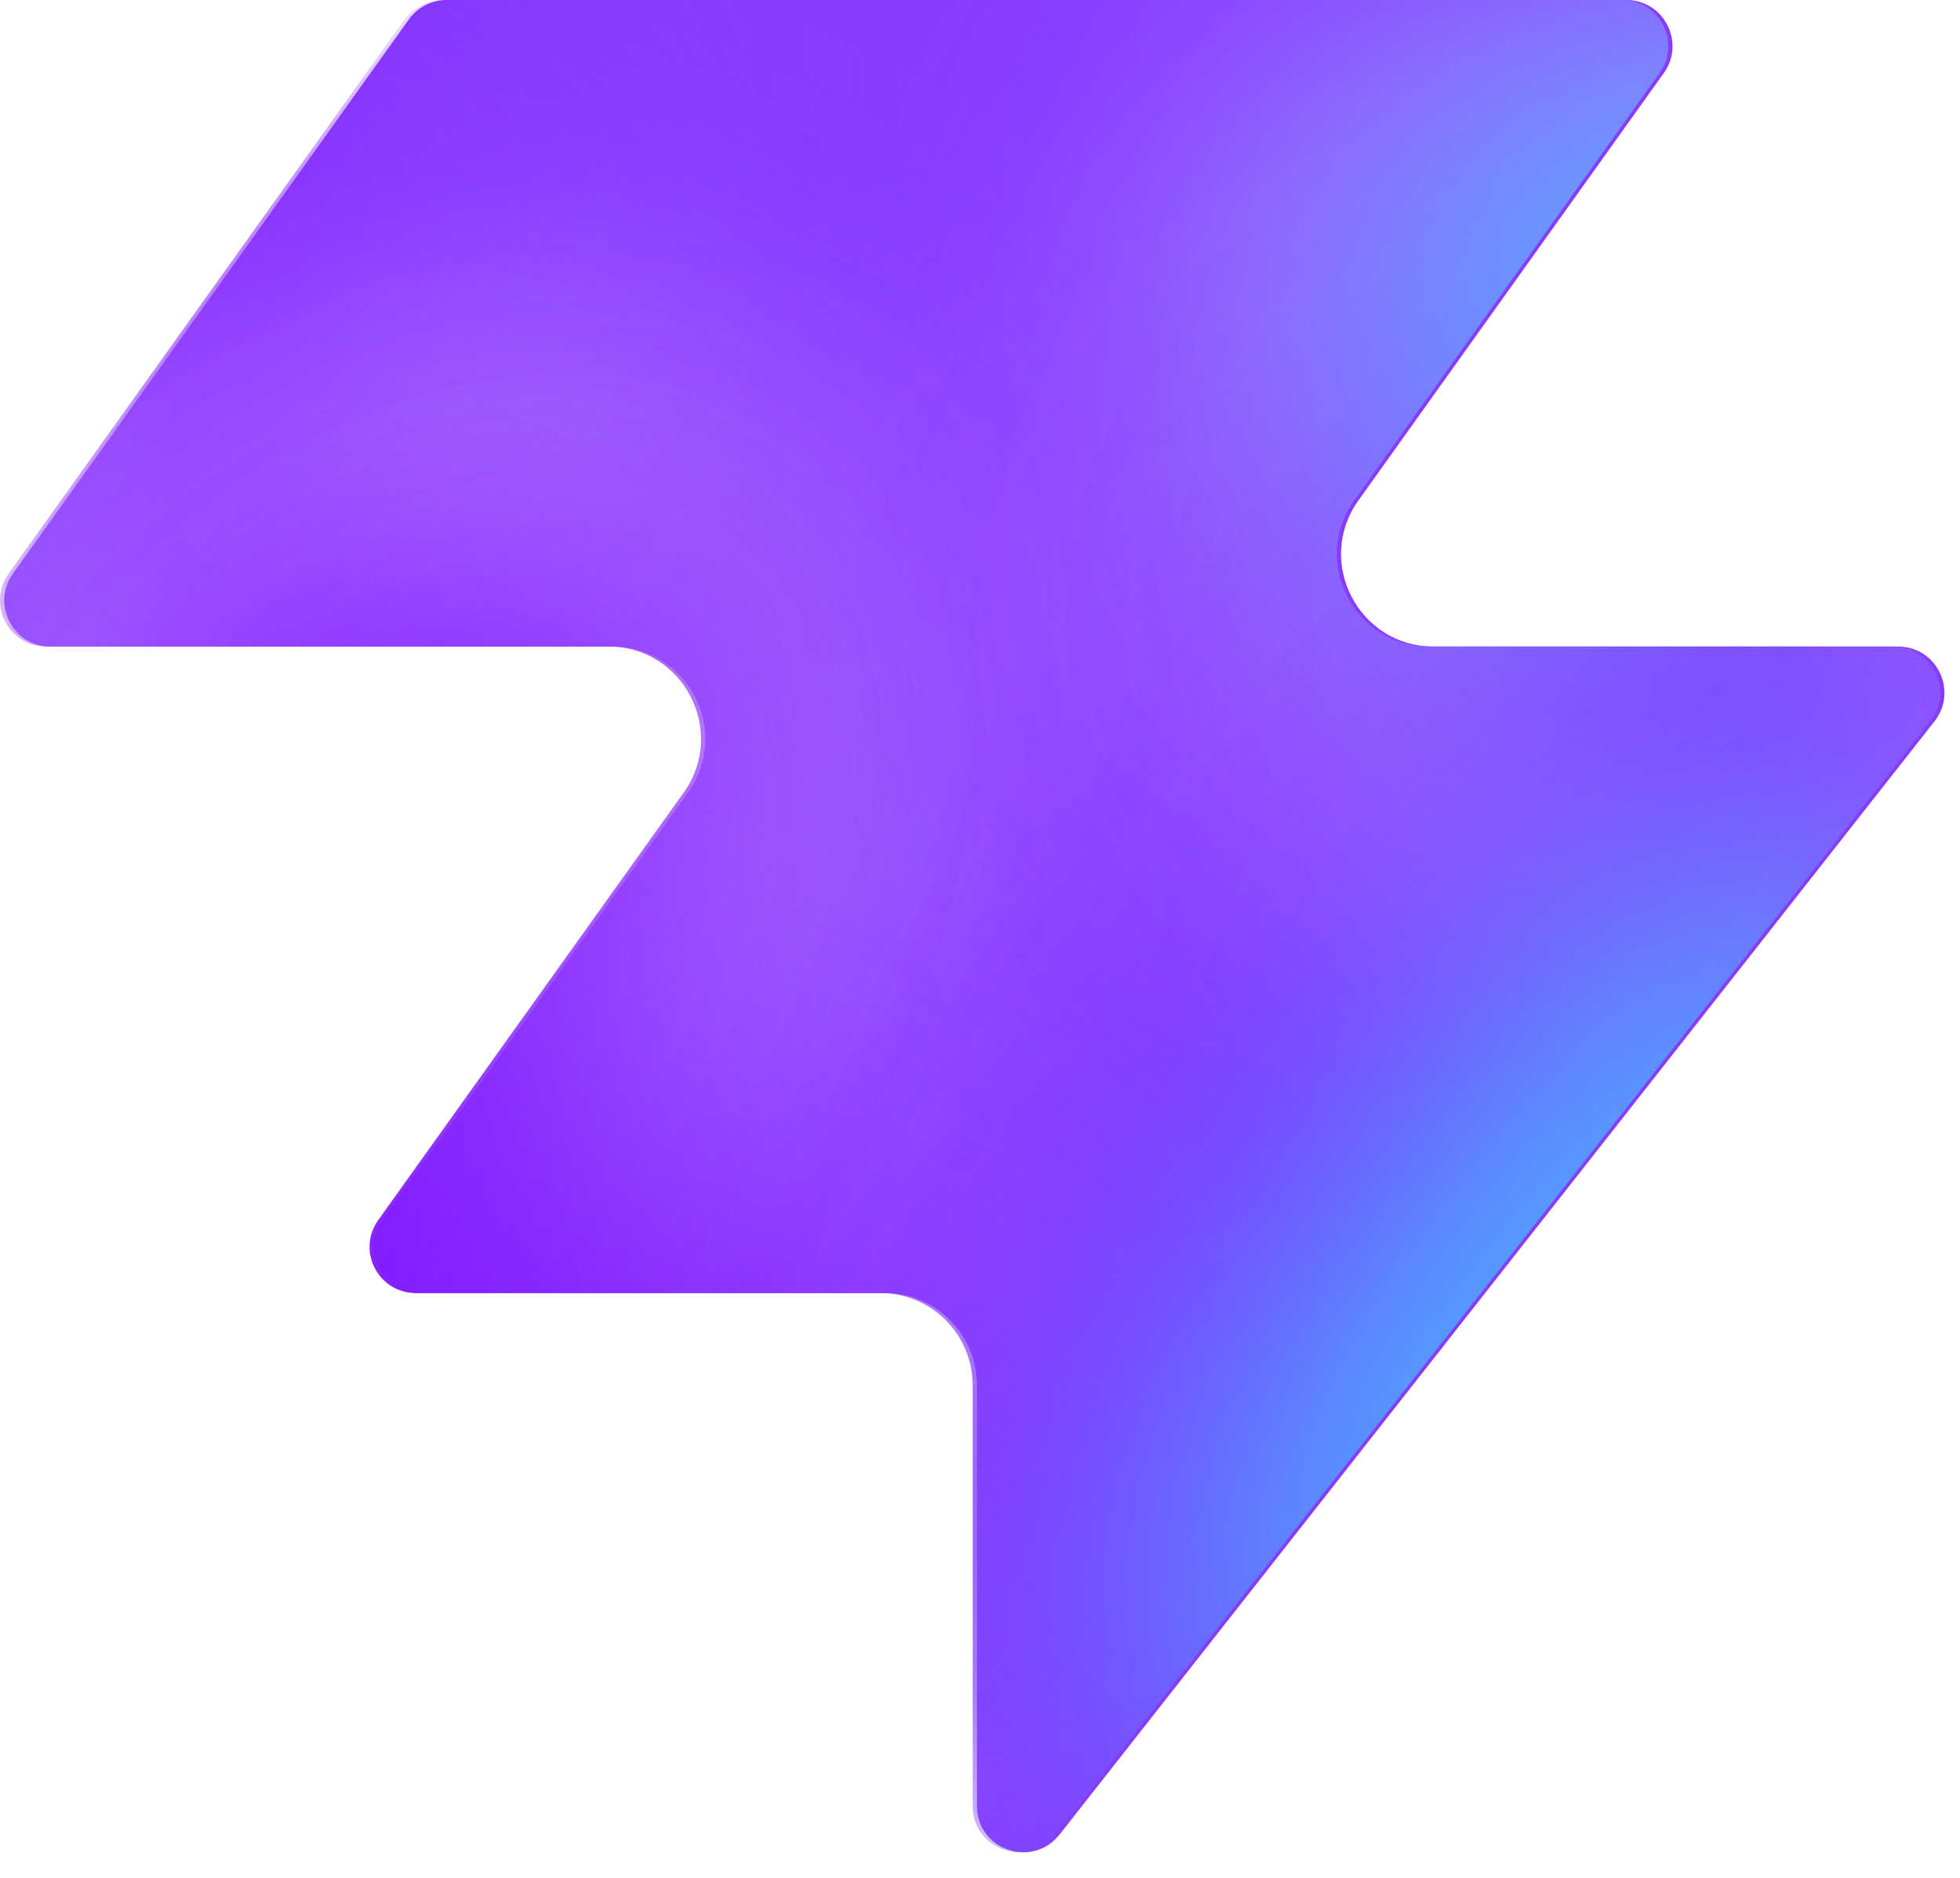
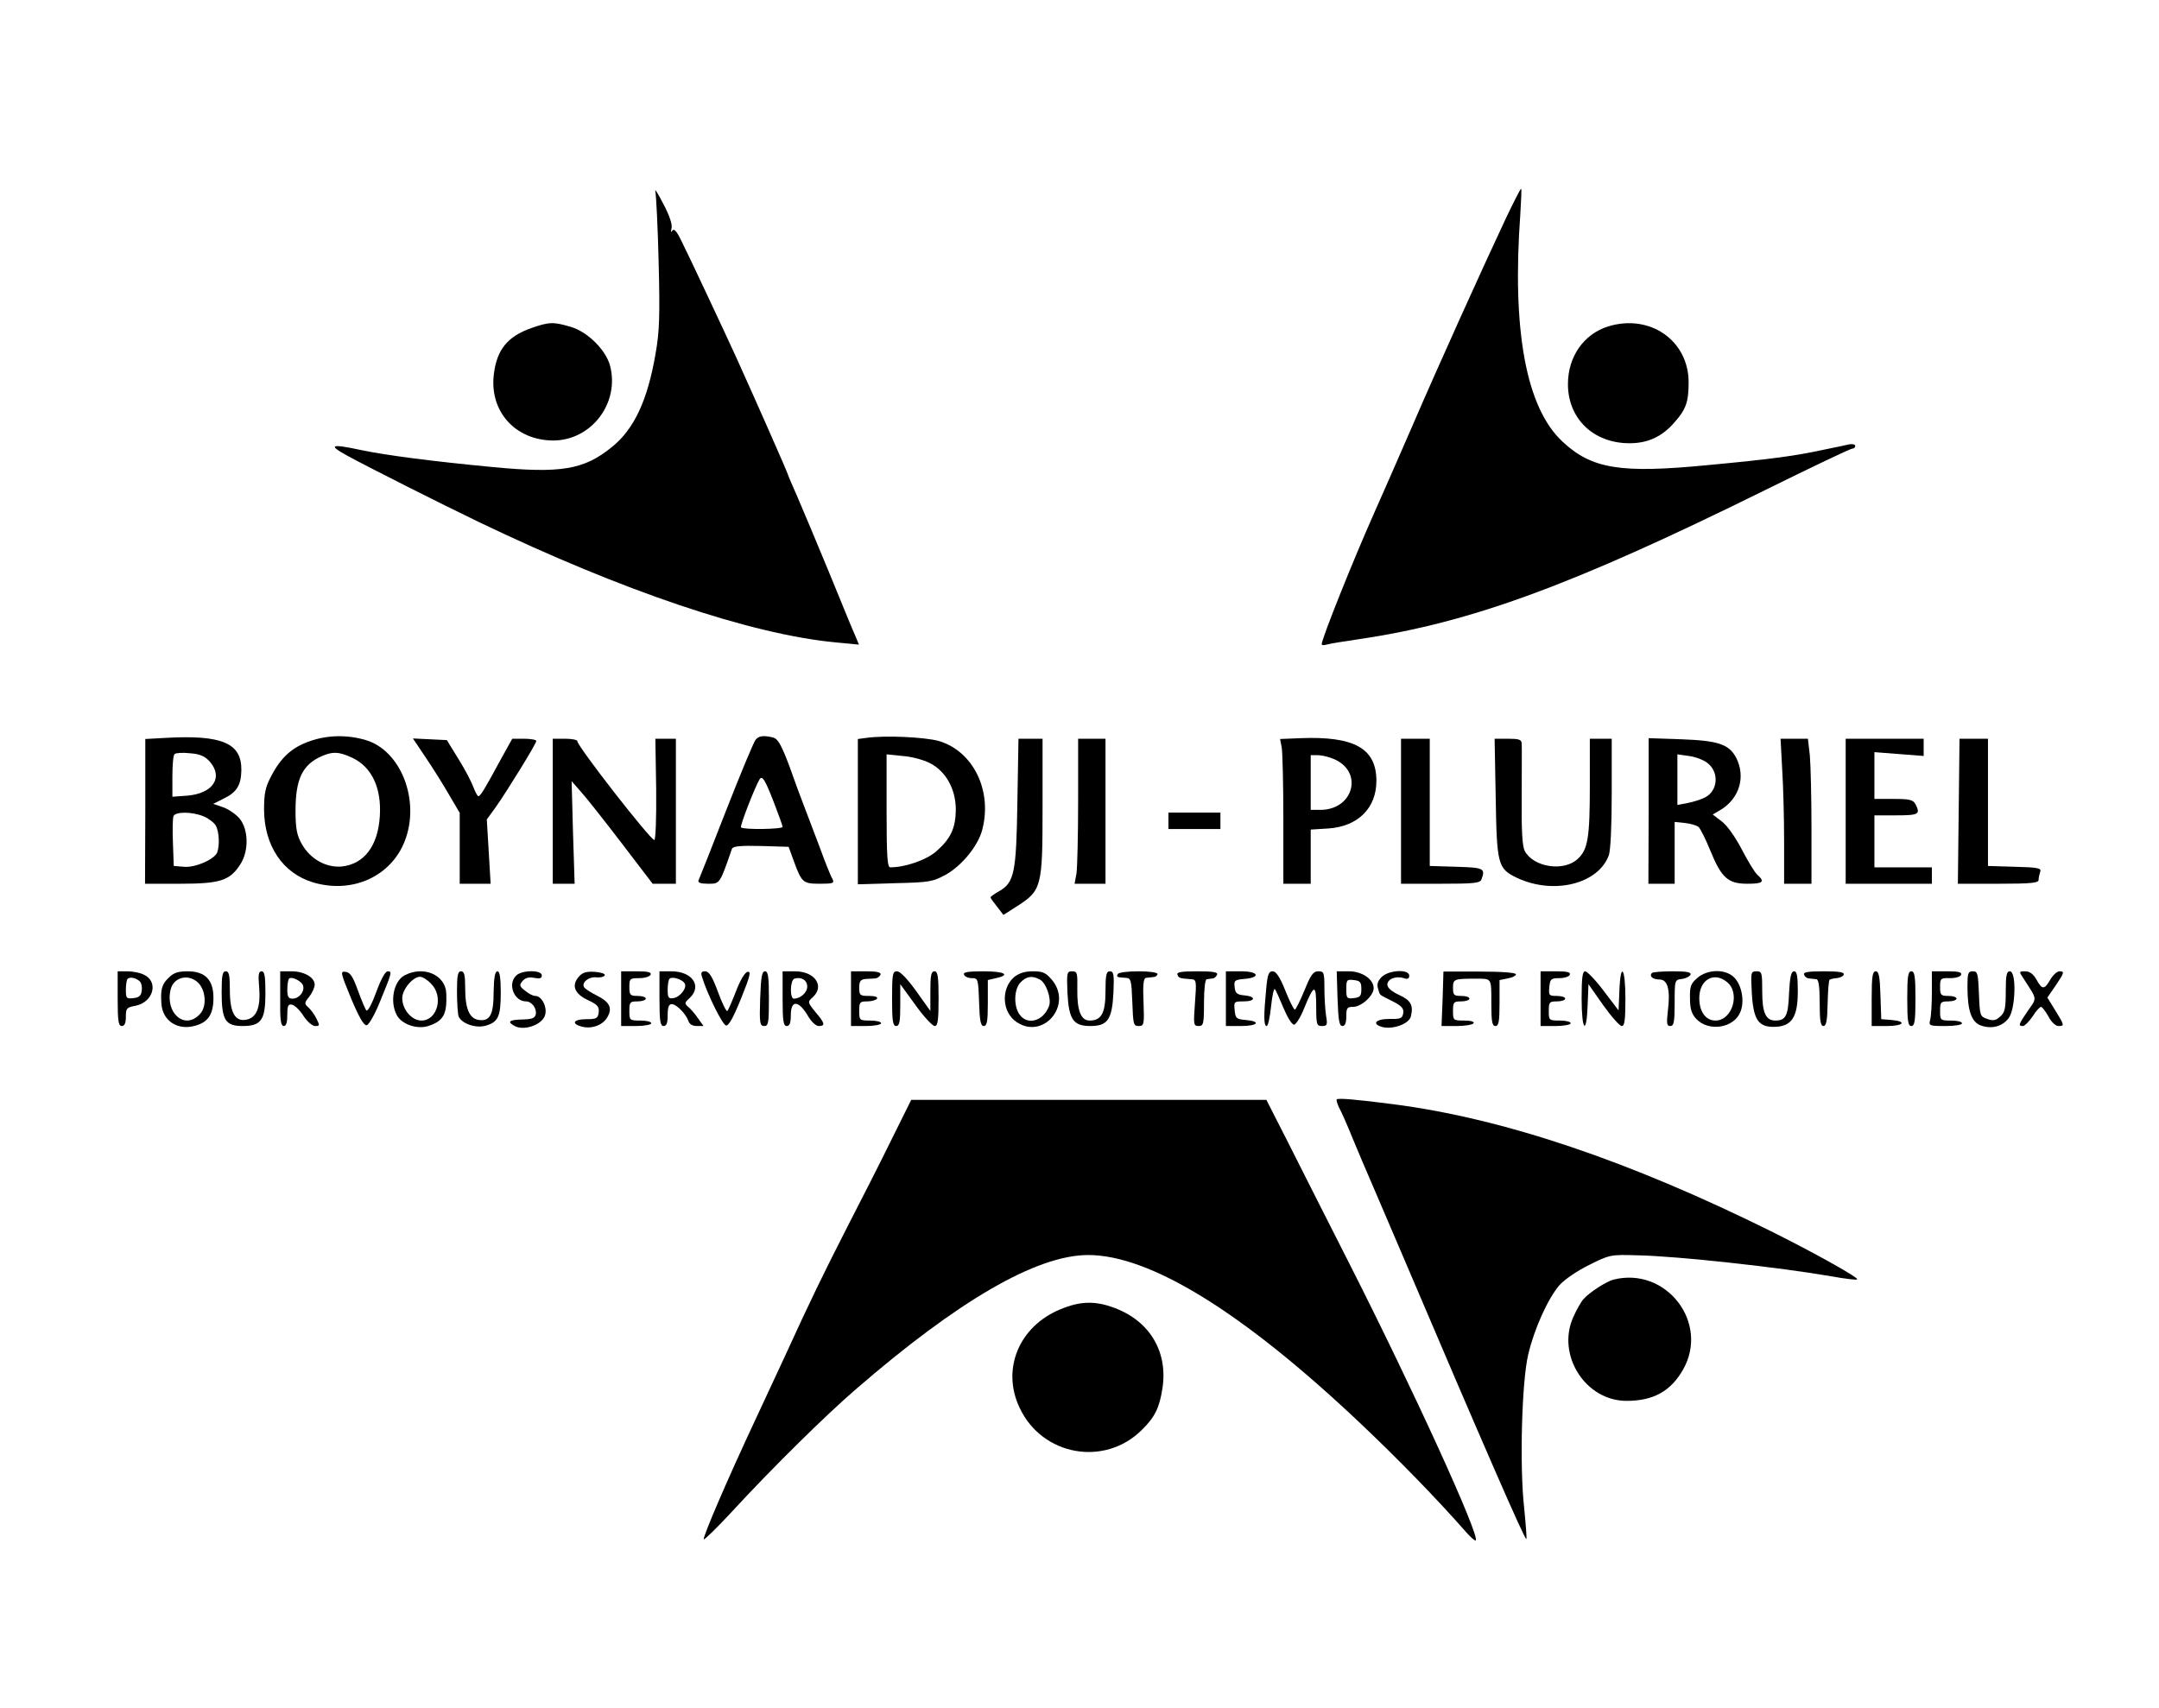
- <svg xmlns="http://www.w3.org/2000/svg" width="48" height="46" fill="none" viewBox="0 0 48 46">
-   <path fill="#863bff" d="M25.946 44.938c-.664.845-2.021.375-2.021-.698V33.937a2.26 2.26 0 0 0-2.262-2.262H10.287c-.92 0-1.456-1.04-.92-1.788l7.48-10.471c1.07-1.497 0-3.578-1.842-3.578H1.237c-.92 0-1.456-1.04-.92-1.788L10.013.474c.214-.297.556-.474.92-.474h28.894c.92 0 1.456 1.04.92 1.788l-7.48 10.471c-1.07 1.498 0 3.579 1.842 3.579h11.377c.943 0 1.473 1.088.89 1.83L25.947 44.94z" style="fill:#863bff;fill:color(display-p3 .525 .23 1);fill-opacity:1" />
-   <mask id="a" width="48" height="46" x="0" y="0" maskUnits="userSpaceOnUse" style="mask-type:alpha">
-     <path fill="#000" d="M25.842 44.938c-.664.844-2.021.375-2.021-.698V33.937a2.26 2.26 0 0 0-2.262-2.262H10.183c-.92 0-1.456-1.04-.92-1.788l7.48-10.471c1.07-1.498 0-3.579-1.842-3.579H1.133c-.92 0-1.456-1.04-.92-1.787L9.91.473c.214-.297.556-.474.92-.474h28.894c.92 0 1.456 1.04.92 1.788l-7.48 10.471c-1.07 1.498 0 3.578 1.842 3.578h11.377c.943 0 1.473 1.088.89 1.832L25.843 44.94z" style="fill:#000;fill-opacity:1" />
-   </mask>
-   <g mask="url(#a)">
-     <g filter="url(#b)">
-       <ellipse cx="5.508" cy="14.704" fill="#ede6ff" rx="5.508" ry="14.704" style="fill:#ede6ff;fill:color(display-p3 .927 .903 1);fill-opacity:1" transform="matrix(.00324 1 1 -.00324 -4.47 31.516)" />
-     </g>
-     <g filter="url(#c)">
-       <ellipse cx="10.399" cy="29.851" fill="#ede6ff" rx="10.399" ry="29.851" style="fill:#ede6ff;fill:color(display-p3 .927 .903 1);fill-opacity:1" transform="matrix(.00324 1 1 -.00324 -39.328 7.883)" />
-     </g>
-     <g filter="url(#d)">
-       <ellipse cx="5.508" cy="30.487" fill="#7e14ff" rx="5.508" ry="30.487" style="fill:#7e14ff;fill:color(display-p3 .492 .077 1);fill-opacity:1" transform="rotate(89.814 -25.913 -14.639)scale(1 -1)" />
-     </g>
-     <g filter="url(#e)">
-       <ellipse cx="5.508" cy="30.599" fill="#7e14ff" rx="5.508" ry="30.599" style="fill:#7e14ff;fill:color(display-p3 .492 .077 1);fill-opacity:1" transform="rotate(89.814 -32.644 -3.334)scale(1 -1)" />
-     </g>
-     <g filter="url(#f)">
-       <ellipse cx="5.508" cy="30.599" fill="#7e14ff" rx="5.508" ry="30.599" style="fill:#7e14ff;fill:color(display-p3 .492 .077 1);fill-opacity:1" transform="matrix(.00324 1 1 -.00324 -34.34 30.47)" />
-     </g>
-     <g filter="url(#g)">
-       <ellipse cx="14.072" cy="22.078" fill="#ede6ff" rx="14.072" ry="22.078" style="fill:#ede6ff;fill:color(display-p3 .927 .903 1);fill-opacity:1" transform="rotate(93.35 24.506 48.493)scale(-1 1)" />
-     </g>
-     <g filter="url(#h)">
-       <ellipse cx="3.47" cy="21.501" fill="#7e14ff" rx="3.47" ry="21.501" style="fill:#7e14ff;fill:color(display-p3 .492 .077 1);fill-opacity:1" transform="rotate(89.009 28.708 47.59)scale(-1 1)" />
-     </g>
-     <g filter="url(#i)">
-       <ellipse cx="3.47" cy="21.501" fill="#7e14ff" rx="3.47" ry="21.501" style="fill:#7e14ff;fill:color(display-p3 .492 .077 1);fill-opacity:1" transform="rotate(89.009 28.708 47.59)scale(-1 1)" />
-     </g>
-     <g filter="url(#j)">
-       <ellipse cx=".387" cy="8.972" fill="#7e14ff" rx="4.407" ry="29.108" style="fill:#7e14ff;fill:color(display-p3 .492 .077 1);fill-opacity:1" transform="rotate(39.51 .387 8.972)" />
-     </g>
-     <g filter="url(#k)">
-       <ellipse cx="47.523" cy="-6.092" fill="#7e14ff" rx="4.407" ry="29.108" style="fill:#7e14ff;fill:color(display-p3 .492 .077 1);fill-opacity:1" transform="rotate(37.892 47.523 -6.092)" />
-     </g>
-     <g filter="url(#l)">
-       <ellipse cx="41.412" cy="6.333" fill="#47bfff" rx="5.971" ry="9.665" style="fill:#47bfff;fill:color(display-p3 .28 .748 1);fill-opacity:1" transform="rotate(37.892 41.412 6.333)" />
-     </g>
-     <g filter="url(#m)">
-       <ellipse cx="-1.879" cy="38.332" fill="#7e14ff" rx="4.407" ry="29.108" style="fill:#7e14ff;fill:color(display-p3 .492 .077 1);fill-opacity:1" transform="rotate(37.892 -1.88 38.332)" />
-     </g>
-     <g filter="url(#n)">
-       <ellipse cx="-1.879" cy="38.332" fill="#7e14ff" rx="4.407" ry="29.108" style="fill:#7e14ff;fill:color(display-p3 .492 .077 1);fill-opacity:1" transform="rotate(37.892 -1.88 38.332)" />
-     </g>
-     <g filter="url(#o)">
-       <ellipse cx="35.651" cy="29.907" fill="#7e14ff" rx="4.407" ry="29.108" style="fill:#7e14ff;fill:color(display-p3 .492 .077 1);fill-opacity:1" transform="rotate(37.892 35.651 29.907)" />
-     </g>
-     <g filter="url(#p)">
-       <ellipse cx="38.418" cy="32.4" fill="#47bfff" rx="5.971" ry="15.297" style="fill:#47bfff;fill:color(display-p3 .28 .748 1);fill-opacity:1" transform="rotate(37.892 38.418 32.4)" />
-     </g>
+ <svg xmlns="http://www.w3.org/2000/svg" version="1.0" width="789pt" height="624pt" viewBox="0 0 789 624" preserveAspectRatio="xMidYMid meet">
+   <g transform="translate(0,624) scale(0.1,-0.1)" fill="#000000" stroke="none">
+     <path d="M2395 5540 c3 -14 9 -131 12 -260 5 -192 3 -253 -11 -331 -29 -171 -78 -277 -160 -343 -102 -83 -186 -97 -436 -73 -221 21 -389 43 -480 62 -112 24 -123 19 -50 -21 71 -39 345 -177 480 -242 525 -252 992 -410 1304 -440 l85 -8 -15 36 c-9 19 -51 123 -95 230 -44 107 -96 230 -114 272 -19 43 -35 80 -35 82 0 5 -126 290 -190 431 -35 77 -177 380 -201 427 -16 33 -26 44 -32 35 -5 -8 -6 -5 -3 8 4 13 -7 47 -30 90 -20 39 -33 59 -29 45z" />
+     <path d="M5506 5448 c-83 -176 -254 -554 -346 -768 -49 -113 -110 -252 -136 -310 -81 -182 -194 -465 -194 -485 0 -3 8 -4 18 -1 9 3 63 12 119 20 407 60 778 196 1484 545 168 83 311 151 317 151 7 0 12 5 12 10 0 6 -10 8 -22 6 -13 -3 -55 -12 -95 -20 -101 -22 -187 -34 -423 -56 -318 -31 -423 -14 -530 86 -133 124 -185 406 -154 832 3 50 5 92 3 92 -3 0 -26 -46 -53 -102z" />
+     <path d="M1942 5041 c-86 -30 -126 -78 -137 -167 -18 -136 77 -243 216 -244 141 0 245 138 208 275 -16 57 -82 122 -142 140 -64 19 -80 19 -145 -4z" />
+     <path d="M5877 5047 c-89 -28 -147 -110 -147 -211 0 -126 93 -216 225 -216 67 0 119 24 164 76 42 47 52 75 52 145 1 154 -141 253 -294 206z" />
+     <path d="M603 3543 l-72 -4 0 -264 -1 -265 127 0 c146 0 182 11 220 69 33 49 32 129 -2 170 -14 16 -42 35 -61 41 l-35 12 38 19 c48 23 64 49 65 103 2 100 -70 131 -279 119z m164 -87 c50 -58 11 -116 -82 -124 l-55 -4 0 74 c0 41 3 78 8 82 4 4 29 6 56 3 38 -3 55 -11 73 -31z m-22 -200 c18 -8 38 -23 44 -34 12 -23 14 -71 5 -97 -10 -26 -81 -57 -122 -53 l-37 3 -3 84 c-2 46 -1 90 2 98 7 17 68 17 111 -1z" />
+     <path d="M1132 3531 c-64 -22 -105 -59 -140 -126 -22 -41 -27 -63 -27 -125 1 -132 69 -232 179 -265 144 -43 286 22 336 153 56 147 -15 329 -143 367 -67 20 -140 19 -205 -4z m154 -60 c72 -33 109 -110 102 -215 -7 -108 -57 -174 -139 -183 -57 -5 -115 27 -146 82 -18 32 -23 56 -23 122 0 115 25 168 95 199 41 18 63 17 111 -5z" />
+     <path d="M2762 3537 c-7 -7 -55 -123 -108 -258 -52 -134 -98 -250 -101 -256 -4 -9 7 -13 35 -13 43 0 42 -2 87 128 4 9 30 12 106 10 l101 -3 20 -55 c28 -76 33 -80 95 -80 48 0 53 2 45 18 -6 9 -27 62 -47 117 -21 55 -47 123 -57 150 -11 28 -35 93 -54 147 -28 74 -41 97 -57 102 -35 9 -54 7 -65 -7z m67 -232 c17 -44 31 -83 31 -87 0 -9 -144 -11 -152 -2 -5 4 51 148 68 176 10 15 20 -2 53 -87z" />
+     <path d="M3165 3543 l-30 -4 0 -265 0 -266 135 4 c126 3 138 5 186 31 59 33 117 104 133 162 39 144 -32 290 -159 327 -52 14 -196 21 -265 11z m233 -92 c59 -30 95 -95 95 -171 -1 -68 -19 -106 -73 -153 -37 -31 -112 -57 -167 -57 -10 0 -13 41 -13 206 l0 207 58 -6 c32 -2 77 -14 100 -26z" />
+     <path d="M4751 3542 l-73 -3 6 -31 c3 -17 6 -136 6 -264 l0 -234 50 0 50 0 0 99 0 99 64 4 c108 7 176 74 176 174 0 119 -81 164 -279 156z m123 -76 c110 -46 73 -186 -49 -186 l-35 0 0 100 0 100 25 0 c14 0 41 -6 59 -14z" />
+     <path d="M1558 3468 c27 -40 65 -101 85 -136 l37 -63 0 -130 0 -129 56 0 57 0 -7 118 -7 117 32 44 c41 58 149 233 149 243 0 4 -20 8 -44 8 l-44 0 -40 -72 c-60 -111 -76 -138 -84 -138 -3 0 -11 15 -18 33 -6 17 -30 64 -54 102 l-43 70 -62 3 -62 3 49 -73z" />
+     <path d="M2020 3275 l0 -265 40 0 40 0 -6 188 -5 187 35 -40 c20 -22 86 -106 148 -187 l113 -148 43 0 42 0 0 265 0 265 -37 0 -38 0 3 -185 c1 -109 -2 -185 -7 -185 -14 0 -281 342 -281 361 0 5 -20 9 -45 9 l-45 0 0 -265z" />
+     <path d="M3718 3308 c-4 -259 -11 -294 -68 -326 -16 -9 -30 -19 -30 -22 0 -3 11 -18 24 -34 l23 -30 50 32 c90 58 93 70 93 361 l0 251 -44 0 -44 0 -4 -232z" />
+     <path d="M3940 3313 c0 -126 -3 -245 -6 -265 l-7 -38 57 0 56 0 0 265 0 265 -50 0 -50 0 0 -227z" />
+     <path d="M5120 3275 l0 -265 144 0 c122 0 145 2 150 16 15 40 9 43 -91 46 l-98 3 0 232 0 233 -52 0 -53 0 0 -265z" />
+     <path d="M5466 3325 c4 -248 8 -260 79 -294 133 -62 295 -22 334 82 7 17 11 111 11 228 l0 199 -40 0 -40 0 0 -172 c0 -189 -7 -233 -44 -267 -51 -48 -162 -31 -194 29 -9 18 -12 74 -11 200 0 96 1 183 0 193 -1 14 -10 17 -50 17 l-49 0 4 -215z" />
+     <path d="M6025 3276 l-1 -266 48 0 48 0 0 113 0 113 38 -4 c20 -2 42 -9 49 -14 6 -5 26 -44 43 -86 41 -101 65 -122 136 -122 57 0 65 7 36 33 -10 9 -35 51 -57 93 -23 44 -53 87 -73 102 l-33 25 29 17 c69 42 92 121 57 190 -26 50 -66 63 -200 68 l-120 4 0 -266z m214 176 c44 -33 40 -101 -7 -126 -15 -8 -44 -17 -65 -21 l-37 -7 0 92 0 93 42 -6 c23 -3 53 -14 67 -25z" />
+     <path d="M6513 3428 c4 -62 7 -182 7 -265 l0 -153 50 0 50 0 0 204 c0 111 -3 231 -6 265 l-7 61 -50 0 -50 0 6 -112z" />
+     <path d="M6745 3275 l0 -265 158 0 157 0 0 30 0 30 -105 0 -105 0 0 95 0 95 80 0 c82 0 89 4 70 41 -9 16 -22 19 -80 19 l-70 0 0 85 0 86 90 -7 90 -7 0 32 0 31 -143 0 -142 0 0 -265z" />
+     <path d="M7158 3275 l-3 -265 148 0 c120 0 147 3 147 14 0 8 3 21 6 30 5 13 -9 16 -93 18 l-98 3 0 233 0 232 -52 0 -52 0 -3 -265z" />
+     <path d="M4270 3240 l0 -30 95 0 95 0 0 30 0 30 -95 0 -95 0 0 -30z" />
+     <path d="M430 2590 c0 -82 3 -100 15 -100 10 0 15 10 15 34 0 31 3 34 35 40 66 13 86 89 30 114 -14 7 -41 12 -60 12 l-35 0 0 -100z m81 63 c6 -6 9 -21 7 -34 -2 -18 -10 -25 -30 -27 -26 -3 -28 -1 -28 31 0 18 3 36 6 39 8 9 32 4 45 -9z" />
+     <path d="M615 2665 c-24 -23 -29 -43 -25 -95 5 -62 60 -97 123 -79 48 13 67 42 67 102 0 66 -30 97 -95 97 -35 0 -52 -6 -70 -25z m105 -13 c32 -26 38 -91 10 -119 -55 -59 -128 5 -106 92 11 42 61 56 96 27z" />
+     <path d="M810 2612 c0 -100 14 -122 76 -122 69 0 84 22 84 120 0 62 -3 80 -14 80 -11 0 -13 -12 -9 -57 6 -72 -8 -110 -43 -119 -44 -11 -64 23 -64 107 0 55 -3 69 -15 69 -12 0 -15 -15 -15 -78z" />
+     <path d="M1024 2590 c-1 -77 2 -100 13 -100 9 0 13 13 13 41 0 33 3 40 17 37 10 -2 29 -20 42 -41 14 -21 32 -37 43 -37 17 0 17 2 4 28 -8 16 -22 34 -30 41 -14 12 -14 16 4 38 11 14 20 34 20 44 0 27 -39 49 -85 49 l-41 0 0 -100z m84 46 c5 -22 -16 -46 -39 -46 -15 0 -19 7 -19 33 0 19 3 36 6 40 10 10 49 -10 52 -27z" />
+     <path d="M1283 2591 c29 -69 47 -100 57 -98 8 1 29 38 47 82 45 110 47 115 30 115 -9 0 -25 -29 -42 -76 -15 -41 -31 -72 -36 -67 -4 4 -18 37 -31 73 -18 50 -28 66 -45 68 -20 3 -19 -2 20 -97z" />
+     <path d="M1478 2675 c-40 -22 -54 -96 -28 -145 18 -34 74 -53 115 -40 55 18 69 42 66 118 -2 69 -83 104 -153 67z m97 -30 c47 -46 24 -135 -35 -135 -35 0 -70 40 -70 82 0 32 39 78 65 78 9 0 27 -11 40 -25z" />
+     <path d="M1670 2616 c0 -41 3 -82 6 -91 11 -26 62 -44 98 -34 47 13 56 34 56 121 0 56 -4 78 -12 78 -9 0 -13 -22 -14 -74 0 -84 -13 -109 -53 -104 -35 4 -51 40 -51 116 0 48 -3 62 -15 62 -12 0 -15 -15 -15 -74z" />
+     <path d="M1886 2674 c-32 -31 -7 -94 36 -94 21 0 40 -25 36 -47 -3 -14 -13 -18 -46 -19 -51 -1 -61 -8 -31 -24 33 -18 97 3 110 37 11 29 -10 73 -35 73 -8 0 -24 8 -37 19 -21 16 -22 21 -9 36 10 11 23 15 42 11 21 -4 28 -2 28 9 0 21 -74 20 -94 -1z" />
+     <path d="M2116 2671 c-29 -32 -17 -63 32 -86 36 -17 42 -24 40 -45 -3 -22 -8 -25 -45 -25 -47 0 -57 -16 -18 -27 38 -10 78 5 95 35 19 33 8 55 -40 79 -18 9 -37 21 -43 27 -16 16 12 42 42 39 14 -2 28 2 31 7 3 6 -13 11 -36 13 -30 2 -45 -2 -58 -17z" />
+     <path d="M2270 2590 l0 -100 55 0 c30 0 55 5 55 10 0 6 -18 10 -40 10 -39 0 -40 1 -40 35 0 32 2 35 30 35 17 0 30 5 30 10 0 6 -13 10 -30 10 -27 0 -30 3 -30 33 0 30 2 32 37 32 20 0 38 6 41 13 3 9 -12 12 -52 12 l-56 0 0 -100z" />
+     <path d="M2410 2590 c0 -82 3 -100 15 -100 11 0 15 11 15 40 0 28 4 40 15 40 17 0 52 -36 61 -62 3 -11 15 -18 30 -18 l25 0 -20 28 c-11 16 -27 35 -36 42 -14 12 -14 15 5 32 47 44 10 98 -67 98 l-43 0 0 -100z m92 56 c10 -16 -16 -50 -41 -54 -18 -3 -21 2 -21 31 0 18 3 37 7 40 9 9 46 -2 55 -17z" />
+     <path d="M2566 2668 c19 -62 74 -173 87 -176 10 -2 27 29 55 98 33 82 38 101 24 98 -10 -2 -26 -29 -42 -70 -14 -36 -28 -69 -32 -73 -3 -4 -19 28 -34 69 -21 57 -33 76 -47 76 -14 0 -17 -5 -11 -22z" />
+     <path d="M2778 2590 c-3 -90 -1 -100 15 -100 15 0 17 11 17 100 0 80 -3 100 -14 100 -12 0 -15 -21 -18 -100z" />
+     <path d="M2860 2590 c0 -82 3 -100 15 -100 11 0 15 11 15 40 0 58 30 54 65 -7 11 -18 27 -33 37 -33 25 0 23 10 -12 51 -29 36 -29 37 -10 54 45 41 8 95 -65 95 l-45 0 0 -100z m90 44 c0 -22 -25 -44 -49 -44 -15 0 -14 67 2 73 25 8 47 -5 47 -29z" />
+     <path d="M3110 2590 l0 -100 55 0 c30 0 55 5 55 10 0 6 -18 10 -40 10 -39 0 -40 1 -40 35 0 32 2 35 29 35 17 0 33 5 36 10 4 6 -8 10 -29 10 -33 0 -36 2 -36 30 0 24 5 30 23 32 12 0 28 2 36 2 8 1 16 7 19 14 2 8 -12 12 -52 12 l-56 0 0 -100z" />
+     <path d="M3260 2590 c0 -82 3 -100 15 -100 12 0 15 15 15 76 l0 77 56 -77 c30 -42 62 -76 70 -76 11 0 14 20 14 100 0 82 -3 100 -15 100 -12 0 -15 -15 -15 -72 l0 -73 -52 73 c-32 44 -58 72 -70 72 -16 0 -18 -10 -18 -100z" />
+     <path d="M3523 2678 c2 -7 15 -13 28 -13 23 0 24 -2 27 -87 2 -69 6 -88 17 -88 12 0 15 17 15 84 l0 84 30 7 c55 12 31 25 -46 25 -56 0 -75 -3 -71 -12z" />
+     <path d="M3705 2668 c-48 -43 -43 -129 11 -164 98 -65 205 64 128 155 -22 26 -33 31 -69 31 -31 0 -51 -7 -70 -22z m95 -8 c23 -12 43 -70 34 -96 -20 -56 -79 -73 -108 -32 -23 32 -20 94 4 118 22 22 42 25 70 10z" />
+     <path d="M3901 2611 c5 -97 21 -121 84 -121 63 0 79 24 84 121 3 67 1 79 -13 79 -13 0 -16 -13 -16 -73 0 -80 -15 -107 -58 -107 -32 0 -46 37 -45 113 1 61 0 67 -19 67 -19 0 -20 -5 -17 -79z" />
+     <path d="M4085 2680 c-6 -11 -3 -12 30 -14 18 -1 20 -9 23 -88 3 -81 4 -88 23 -88 20 0 21 5 18 88 -3 63 0 87 9 88 7 1 19 2 27 3 8 0 15 6 15 11 0 6 -30 10 -69 10 -39 0 -73 -4 -76 -10z" />
+     <path d="M4303 2678 c4 -13 9 -14 51 -17 18 -1 19 -7 13 -86 -6 -80 -5 -85 13 -85 18 0 20 7 20 85 0 49 4 86 10 86 6 1 15 2 22 3 6 0 13 7 16 14 3 9 -16 12 -73 12 -57 0 -76 -3 -72 -12z" />
+     <path d="M4480 2590 l0 -100 55 0 c62 0 75 17 18 22 -35 3 -38 6 -41 36 -3 31 -2 32 32 32 45 0 47 18 4 22 -27 2 -34 8 -36 30 -3 24 0 27 34 30 63 5 54 28 -10 28 l-56 0 0 -100z" />
+     <path d="M4627 2623 c-9 -94 -9 -133 2 -133 5 0 12 32 16 71 4 38 10 67 14 64 3 -3 17 -34 31 -68 14 -34 31 -62 39 -62 7 0 24 27 37 60 36 88 44 90 44 7 0 -67 2 -72 21 -72 19 0 21 4 15 38 -3 20 -6 65 -6 100 0 58 -2 62 -22 62 -19 0 -28 -13 -51 -70 -16 -39 -32 -70 -35 -70 -4 0 -20 32 -35 70 -20 50 -34 70 -46 70 -15 0 -19 -12 -24 -67z" />
+     <path d="M4888 2590 c3 -79 6 -100 18 -100 9 0 14 11 14 35 0 31 3 35 25 35 30 0 75 41 75 68 0 33 -42 62 -91 62 l-44 0 3 -100z m87 35 c0 -25 -4 -30 -27 -33 -26 -3 -28 -1 -28 33 0 34 2 36 28 33 23 -3 27 -8 27 -33z" />
+     <path d="M5049 2669 c-14 -14 -18 -27 -13 -42 8 -27 1 -20 52 -46 34 -17 43 -27 40 -44 -3 -19 -9 -22 -50 -21 -51 0 -67 -19 -25 -30 39 -9 96 12 103 39 10 41 0 59 -44 79 -26 12 -42 26 -42 37 0 21 31 33 60 24 14 -5 20 -2 20 9 0 25 -75 21 -101 -5z" />
+     <path d="M5272 2589 l-4 -99 56 0 c30 0 58 5 61 10 4 6 -10 10 -34 10 -40 0 -41 1 -41 35 0 32 2 35 30 35 17 0 30 5 30 10 0 6 -13 10 -30 10 -27 0 -30 3 -30 30 0 32 4 33 85 33 57 0 55 3 55 -88 0 -69 3 -85 15 -85 12 0 15 16 15 84 l0 84 30 6 c17 3 30 10 30 15 0 6 -51 10 -132 10 l-133 0 -3 -100z" />
+     <path d="M5630 2590 l0 -100 55 0 c30 0 55 5 55 10 0 6 -18 10 -40 10 -39 0 -40 1 -40 35 0 32 2 35 30 35 17 0 30 5 30 10 0 6 -14 10 -31 10 -28 0 -30 2 -27 33 3 29 6 32 37 32 19 0 36 6 38 13 3 9 -11 12 -51 12 l-56 0 0 -100z" />
+     <path d="M5780 2590 c0 -118 18 -136 22 -24 l3 77 54 -77 c30 -42 60 -76 68 -76 10 0 13 23 13 100 0 115 -18 137 -22 28 l-3 -71 -54 71 c-30 40 -61 72 -68 72 -10 0 -13 -24 -13 -100z" />
+     <path d="M6037 2684 c-11 -12 3 -24 28 -24 30 0 40 -39 30 -116 -5 -45 -4 -54 9 -54 13 0 16 14 16 84 0 84 0 85 27 88 14 2 28 9 31 16 3 9 -15 12 -65 12 -39 0 -73 -3 -76 -6z" />
+     <path d="M6203 2666 c-24 -21 -28 -31 -27 -75 0 -38 6 -57 23 -75 45 -48 137 -34 161 25 16 38 6 96 -21 125 -31 33 -97 33 -136 0z m108 -15 c50 -40 20 -141 -42 -141 -36 0 -59 33 -59 82 0 67 53 98 101 59z" />
+     <path d="M6402 2609 c6 -97 24 -124 85 -122 61 2 83 36 83 129 0 57 -3 74 -14 74 -10 0 -15 -20 -18 -80 -3 -83 -12 -100 -50 -100 -35 0 -48 28 -48 106 0 69 -1 74 -21 74 -21 0 -21 -4 -17 -81z" />
+     <path d="M6593 2678 c2 -7 10 -14 18 -14 8 -1 20 -2 27 -3 8 -1 12 -25 12 -86 0 -65 3 -85 14 -85 10 0 14 21 15 82 1 45 4 84 7 87 2 2 14 5 26 6 12 1 24 7 26 13 3 9 -19 12 -73 12 -57 0 -76 -3 -72 -12z" />
+     <path d="M6840 2590 l0 -100 55 0 c62 0 75 17 18 22 l-38 3 -3 88 c-2 68 -6 87 -17 87 -12 0 -15 -19 -15 -100z" />
+     <path d="M6970 2590 c0 -82 3 -100 15 -100 12 0 15 18 15 100 0 82 -3 100 -15 100 -12 0 -15 -18 -15 -100z" />
+     <path d="M7060 2613 c0 -43 -3 -88 -6 -100 -6 -22 -4 -23 55 -23 34 0 61 4 61 10 0 6 -18 10 -40 10 -39 0 -40 1 -40 35 0 32 2 35 30 35 17 0 30 5 30 10 0 6 -13 10 -30 10 -27 0 -30 3 -30 33 0 31 2 33 37 32 20 0 38 5 40 13 3 9 -11 12 -51 12 l-56 0 0 -77z" />
+     <path d="M7190 2633 c0 -87 15 -129 49 -141 39 -14 78 -4 101 26 26 32 30 172 5 172 -12 0 -15 -15 -15 -73 0 -62 -3 -77 -20 -92 -16 -15 -26 -17 -48 -9 -26 9 -27 12 -30 92 -3 74 -5 82 -22 82 -18 0 -20 -7 -20 -57z" />
+     <path d="M7394 2665 c52 -81 51 -70 17 -119 -34 -50 -37 -56 -18 -56 6 0 22 16 35 35 12 19 26 35 31 35 4 0 16 -16 27 -35 10 -20 26 -35 36 -35 23 0 23 2 -11 57 l-29 47 29 42 c33 49 35 54 15 54 -8 0 -23 -13 -33 -30 -22 -38 -30 -38 -51 0 -11 20 -25 30 -41 30 -23 0 -23 -1 -7 -25z" />
+     <path d="M4885 2222 c-2 -3 2 -16 9 -31 8 -14 30 -64 49 -111 19 -47 51 -121 70 -165 19 -44 67 -156 107 -250 301 -707 453 -1055 458 -1050 2 2 -2 53 -8 114 -17 150 -9 462 15 561 22 94 72 204 114 253 19 21 66 53 109 74 74 37 78 38 176 35 149 -3 520 -44 710 -77 49 -9 91 -14 93 -11 6 6 -147 92 -307 172 -525 261 -985 416 -1387 468 -138 18 -202 23 -208 18z" />
+     <path d="M3257 2073 c-40 -82 -115 -229 -166 -328 -81 -159 -131 -261 -224 -465 -14 -30 -62 -134 -107 -230 -104 -222 -193 -430 -188 -436 3 -2 48 42 100 98 149 162 345 355 454 449 375 325 661 491 849 492 226 1 564 -207 991 -610 141 -133 287 -283 392 -403 17 -19 33 -33 35 -30 16 16 -225 545 -466 1020 -77 151 -175 346 -219 433 l-80 157 -649 0 -649 0 -73 -147z" />
+     <path d="M5896 1563 c-26 -7 -87 -46 -108 -70 -10 -10 -27 -41 -39 -68 -61 -138 45 -305 195 -305 98 0 161 35 206 113 99 172 -61 379 -254 330z" />
+     <path d="M3876 1455 c-152 -62 -217 -219 -150 -360 82 -176 311 -217 447 -81 48 47 64 81 75 151 21 134 -46 247 -176 295 -69 26 -124 25 -196 -5z" />
  </g>
-   <defs>
-     <filter id="b" width="60.045" height="41.654" x="-19.77" y="16.149" color-interpolation-filters="sRGB" filterUnits="userSpaceOnUse">
-       <feFlood flood-opacity="0" result="BackgroundImageFix" />
-       <feBlend in="SourceGraphic" in2="BackgroundImageFix" result="shape" />
-       <feGaussianBlur result="effect1_foregroundBlur_2002_17158" stdDeviation="7.659" />
-     </filter>
-     <filter id="c" width="90.34" height="51.437" x="-54.613" y="-7.533" color-interpolation-filters="sRGB" filterUnits="userSpaceOnUse">
-       <feFlood flood-opacity="0" result="BackgroundImageFix" />
-       <feBlend in="SourceGraphic" in2="BackgroundImageFix" result="shape" />
-       <feGaussianBlur result="effect1_foregroundBlur_2002_17158" stdDeviation="7.659" />
-     </filter>
-     <filter id="d" width="79.355" height="29.4" x="-49.64" y="2.03" color-interpolation-filters="sRGB" filterUnits="userSpaceOnUse">
-       <feFlood flood-opacity="0" result="BackgroundImageFix" />
-       <feBlend in="SourceGraphic" in2="BackgroundImageFix" result="shape" />
-       <feGaussianBlur result="effect1_foregroundBlur_2002_17158" stdDeviation="4.596" />
-     </filter>
-     <filter id="e" width="79.579" height="29.4" x="-45.045" y="20.029" color-interpolation-filters="sRGB" filterUnits="userSpaceOnUse">
-       <feFlood flood-opacity="0" result="BackgroundImageFix" />
-       <feBlend in="SourceGraphic" in2="BackgroundImageFix" result="shape" />
-       <feGaussianBlur result="effect1_foregroundBlur_2002_17158" stdDeviation="4.596" />
-     </filter>
-     <filter id="f" width="79.579" height="29.4" x="-43.513" y="21.178" color-interpolation-filters="sRGB" filterUnits="userSpaceOnUse">
-       <feFlood flood-opacity="0" result="BackgroundImageFix" />
-       <feBlend in="SourceGraphic" in2="BackgroundImageFix" result="shape" />
-       <feGaussianBlur result="effect1_foregroundBlur_2002_17158" stdDeviation="4.596" />
-     </filter>
-     <filter id="g" width="74.749" height="58.852" x="15.756" y="-17.901" color-interpolation-filters="sRGB" filterUnits="userSpaceOnUse">
-       <feFlood flood-opacity="0" result="BackgroundImageFix" />
-       <feBlend in="SourceGraphic" in2="BackgroundImageFix" result="shape" />
-       <feGaussianBlur result="effect1_foregroundBlur_2002_17158" stdDeviation="7.659" />
-     </filter>
-     <filter id="h" width="61.377" height="25.362" x="23.548" y="2.284" color-interpolation-filters="sRGB" filterUnits="userSpaceOnUse">
-       <feFlood flood-opacity="0" result="BackgroundImageFix" />
-       <feBlend in="SourceGraphic" in2="BackgroundImageFix" result="shape" />
-       <feGaussianBlur result="effect1_foregroundBlur_2002_17158" stdDeviation="4.596" />
-     </filter>
-     <filter id="i" width="61.377" height="25.362" x="23.548" y="2.284" color-interpolation-filters="sRGB" filterUnits="userSpaceOnUse">
-       <feFlood flood-opacity="0" result="BackgroundImageFix" />
-       <feBlend in="SourceGraphic" in2="BackgroundImageFix" result="shape" />
-       <feGaussianBlur result="effect1_foregroundBlur_2002_17158" stdDeviation="4.596" />
-     </filter>
-     <filter id="j" width="56.045" height="63.649" x="-27.636" y="-22.853" color-interpolation-filters="sRGB" filterUnits="userSpaceOnUse">
-       <feFlood flood-opacity="0" result="BackgroundImageFix" />
-       <feBlend in="SourceGraphic" in2="BackgroundImageFix" result="shape" />
-       <feGaussianBlur result="effect1_foregroundBlur_2002_17158" stdDeviation="4.596" />
-     </filter>
-     <filter id="k" width="54.814" height="64.646" x="20.116" y="-38.415" color-interpolation-filters="sRGB" filterUnits="userSpaceOnUse">
-       <feFlood flood-opacity="0" result="BackgroundImageFix" />
-       <feBlend in="SourceGraphic" in2="BackgroundImageFix" result="shape" />
-       <feGaussianBlur result="effect1_foregroundBlur_2002_17158" stdDeviation="4.596" />
-     </filter>
-     <filter id="l" width="33.541" height="35.313" x="24.641" y="-11.323" color-interpolation-filters="sRGB" filterUnits="userSpaceOnUse">
-       <feFlood flood-opacity="0" result="BackgroundImageFix" />
-       <feBlend in="SourceGraphic" in2="BackgroundImageFix" result="shape" />
-       <feGaussianBlur result="effect1_foregroundBlur_2002_17158" stdDeviation="4.596" />
-     </filter>
-     <filter id="m" width="54.814" height="64.646" x="-29.286" y="6.009" color-interpolation-filters="sRGB" filterUnits="userSpaceOnUse">
-       <feFlood flood-opacity="0" result="BackgroundImageFix" />
-       <feBlend in="SourceGraphic" in2="BackgroundImageFix" result="shape" />
-       <feGaussianBlur result="effect1_foregroundBlur_2002_17158" stdDeviation="4.596" />
-     </filter>
-     <filter id="n" width="54.814" height="64.646" x="-29.286" y="6.009" color-interpolation-filters="sRGB" filterUnits="userSpaceOnUse">
-       <feFlood flood-opacity="0" result="BackgroundImageFix" />
-       <feBlend in="SourceGraphic" in2="BackgroundImageFix" result="shape" />
-       <feGaussianBlur result="effect1_foregroundBlur_2002_17158" stdDeviation="4.596" />
-     </filter>
-     <filter id="o" width="54.814" height="64.646" x="8.244" y="-2.416" color-interpolation-filters="sRGB" filterUnits="userSpaceOnUse">
-       <feFlood flood-opacity="0" result="BackgroundImageFix" />
-       <feBlend in="SourceGraphic" in2="BackgroundImageFix" result="shape" />
-       <feGaussianBlur result="effect1_foregroundBlur_2002_17158" stdDeviation="4.596" />
-     </filter>
-     <filter id="p" width="39.409" height="43.623" x="18.713" y="10.588" color-interpolation-filters="sRGB" filterUnits="userSpaceOnUse">
-       <feFlood flood-opacity="0" result="BackgroundImageFix" />
-       <feBlend in="SourceGraphic" in2="BackgroundImageFix" result="shape" />
-       <feGaussianBlur result="effect1_foregroundBlur_2002_17158" stdDeviation="4.596" />
-     </filter>
-   </defs>
</svg>
